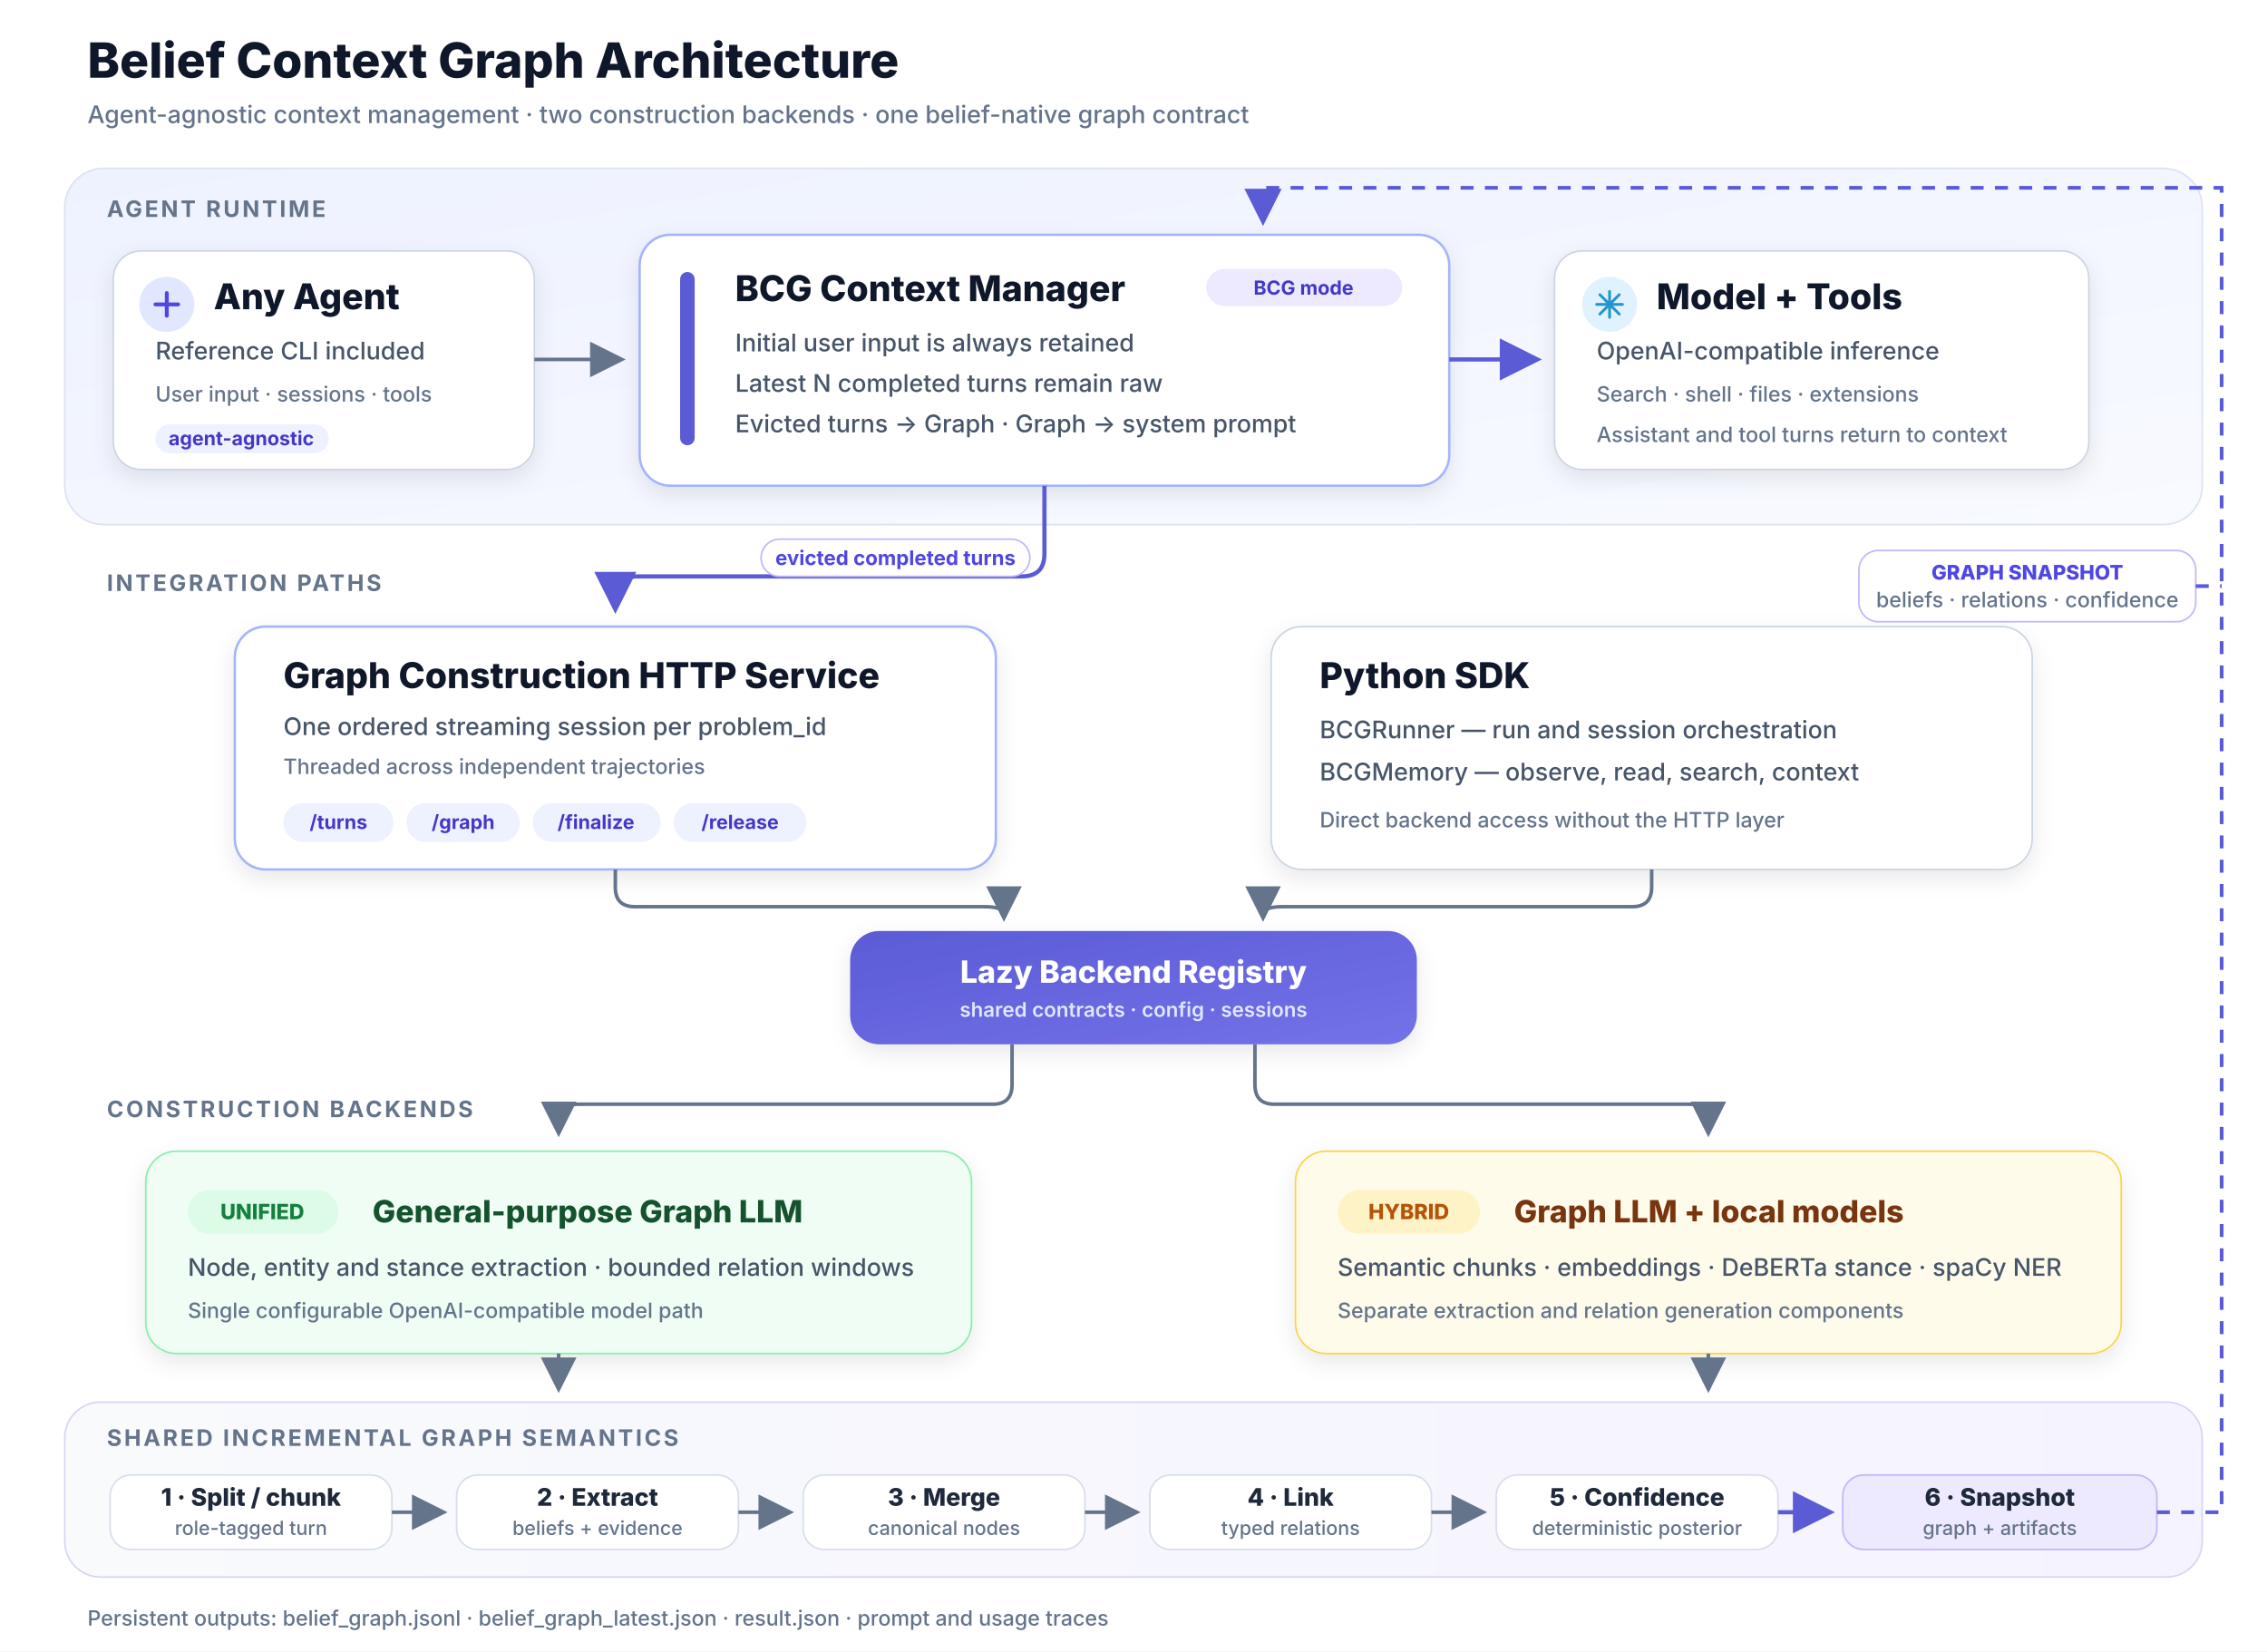
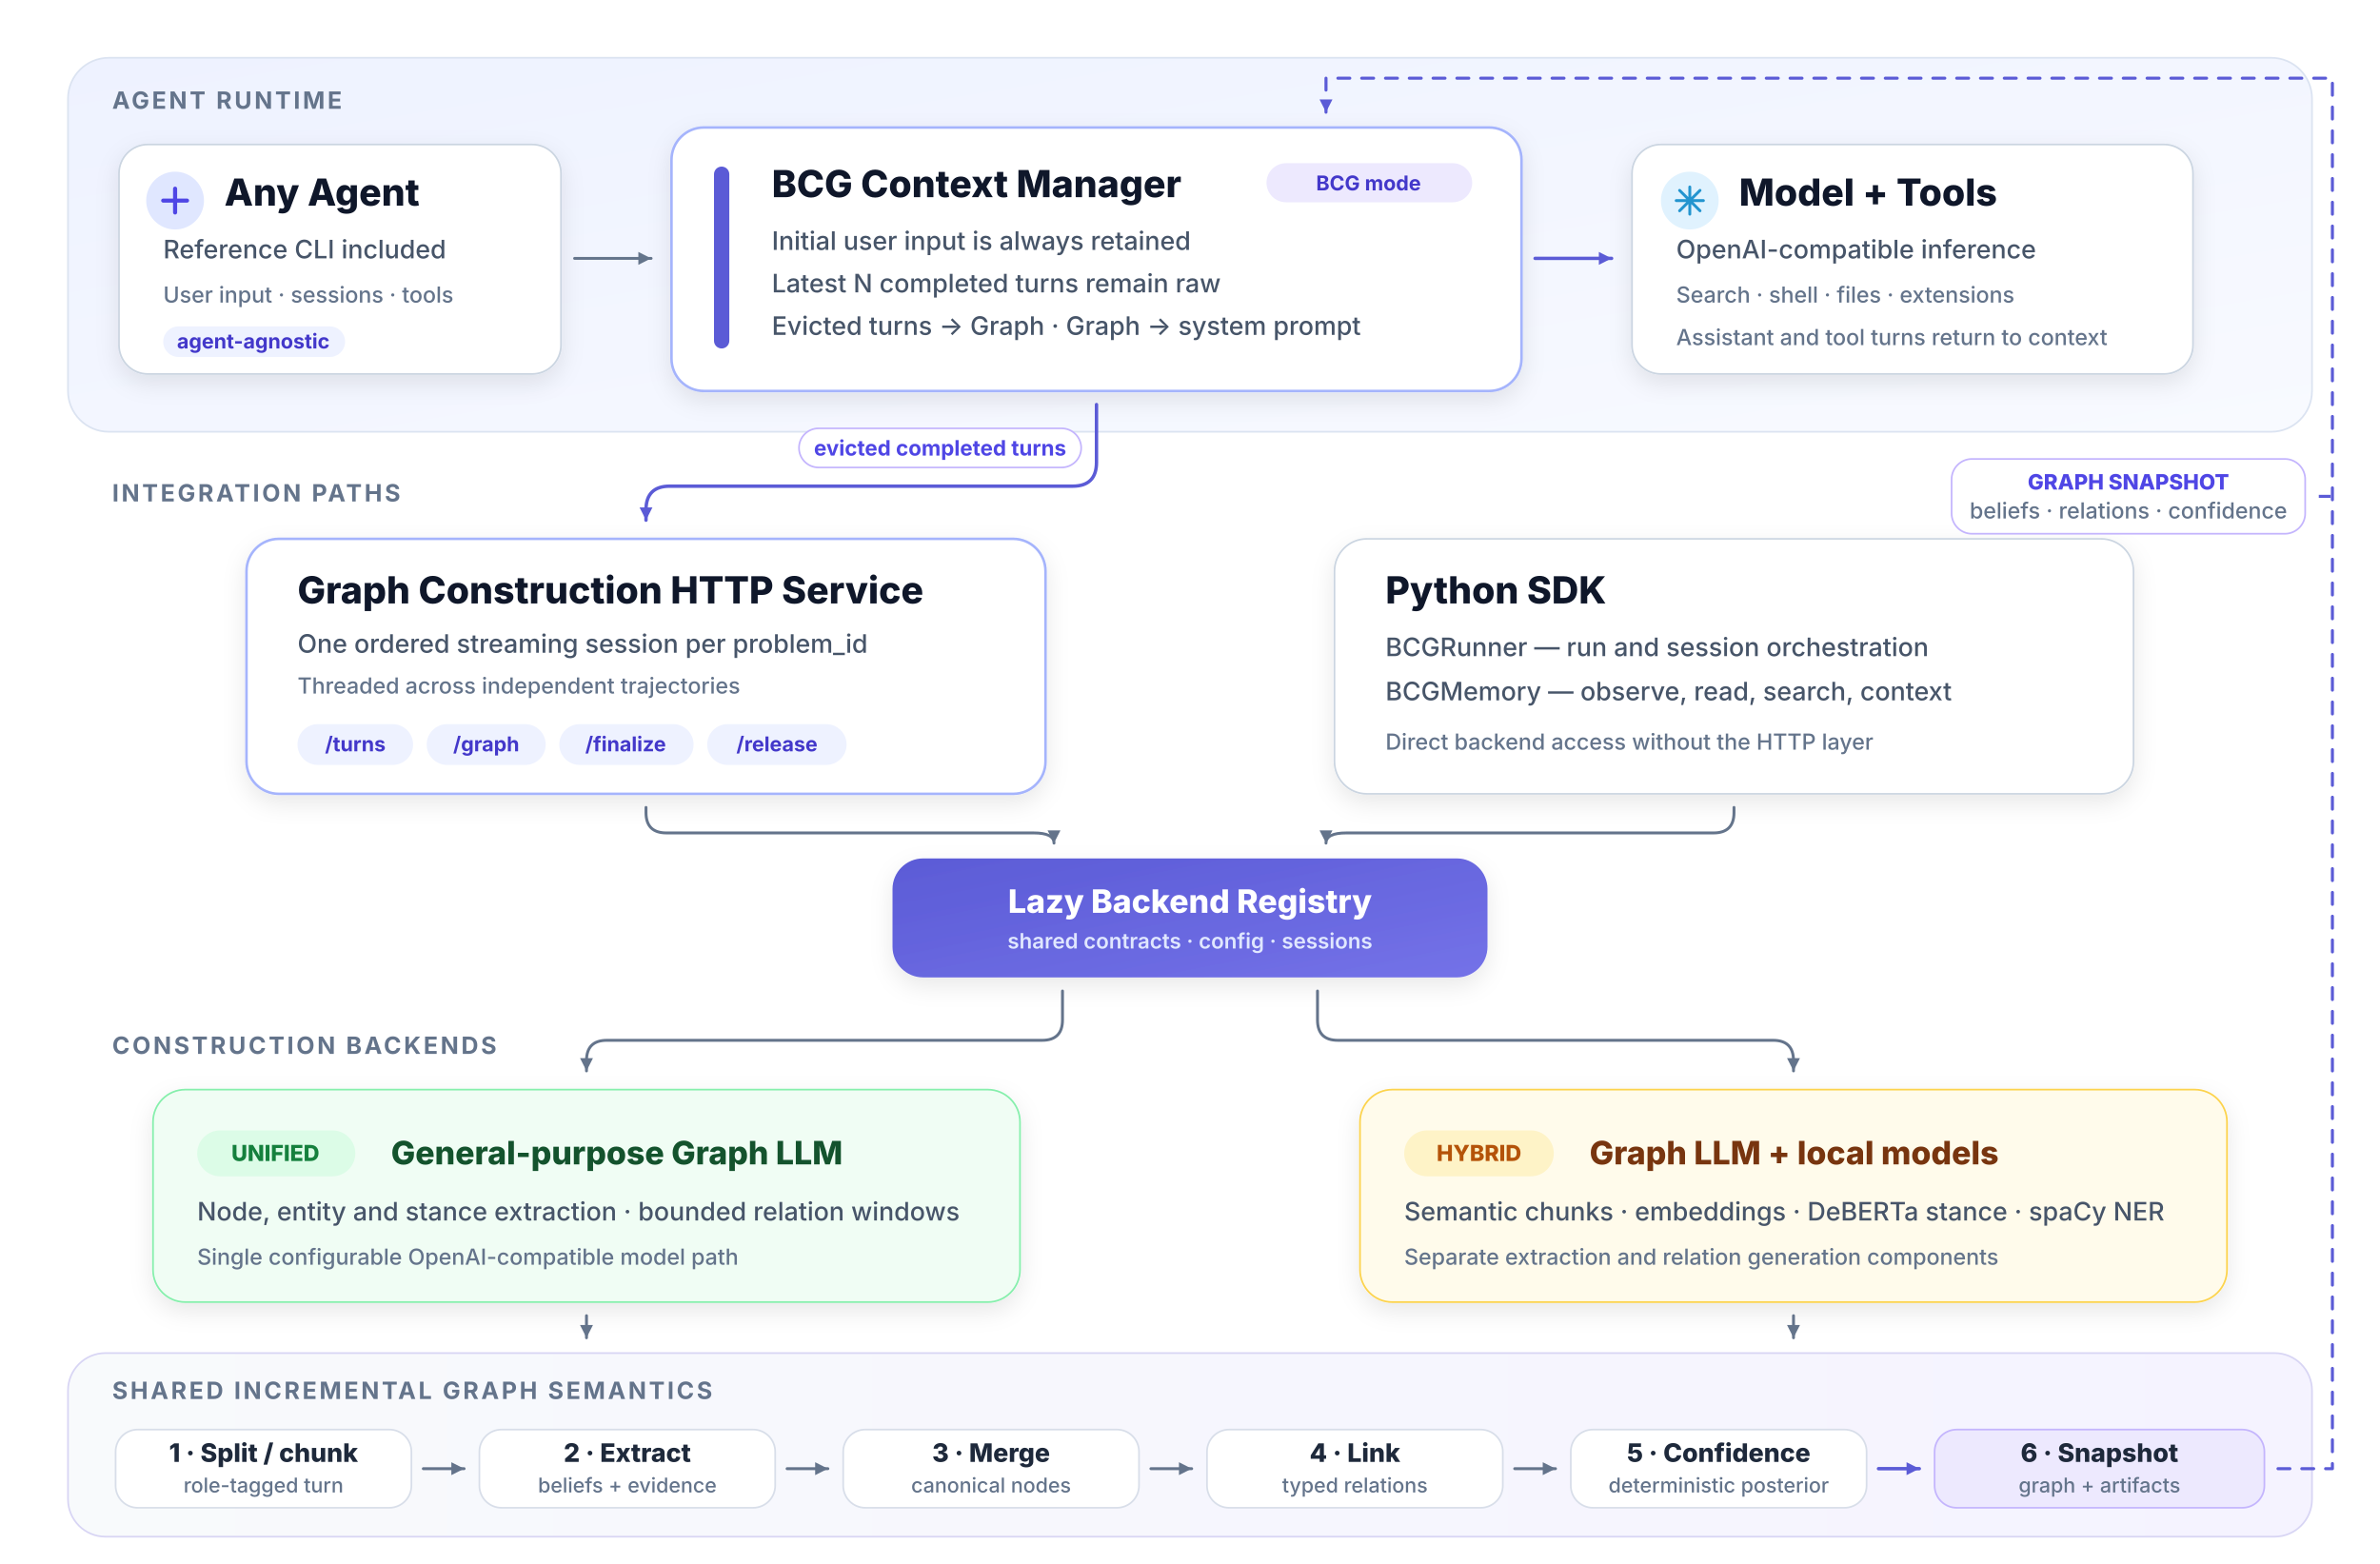
- <svg xmlns="http://www.w3.org/2000/svg" width="1400" height="1020" viewBox="0 0 1400 1020" role="img" aria-labelledby="title desc">
+ <svg xmlns="http://www.w3.org/2000/svg" width="1400" height="920" viewBox="0 70 1400 920" role="img" aria-labelledby="title desc">
  <defs>
    <linearGradient id="agentFill" x1="0" y1="0" x2="1" y2="1">
      <stop offset="0" stop-color="#eef2ff" />
      <stop offset="1" stop-color="#f8faff" />
    </linearGradient>
    <linearGradient id="graphFill" x1="0" y1="0" x2="1" y2="1">
      <stop offset="0" stop-color="#5b5bd6" />
      <stop offset="1" stop-color="#7472e8" />
    </linearGradient>
    <linearGradient id="pipelineFill" x1="0" y1="0" x2="1" y2="0">
      <stop offset="0" stop-color="#f8fafc" />
      <stop offset="1" stop-color="#f5f3ff" />
    </linearGradient>
    <filter id="shadow" x="-15%" y="-15%" width="130%" height="140%">
      <feDropShadow dx="0" dy="5" stdDeviation="7" flood-color="#0f172a" flood-opacity="0.09" />
    </filter>
-     <marker id="arrow" markerWidth="10" markerHeight="10" refX="8" refY="5" orient="auto" markerUnits="strokeWidth">
-       <path d="M0 0L10 5L0 10Z" fill="#64748b" />
+     <marker id="arrow" markerWidth="9" markerHeight="9" refX="8" refY="4.5" orient="auto" markerUnits="userSpaceOnUse" viewBox="0 0 9 9">
+       <path d="M0.5 0.7L8 4.5L0.5 8.3Z" fill="#64748b" />
    </marker>
-     <marker id="arrowPurple" markerWidth="10" markerHeight="10" refX="8" refY="5" orient="auto" markerUnits="strokeWidth">
-       <path d="M0 0L10 5L0 10Z" fill="#5b5bd6" />
+     <marker id="arrowPurple" markerWidth="9" markerHeight="9" refX="8" refY="4.5" orient="auto" markerUnits="userSpaceOnUse" viewBox="0 0 9 9">
+       <path d="M0.5 0.7L8 4.5L0.5 8.3Z" fill="#5b5bd6" />
    </marker>
    <style>
      .font { font-family: Inter, ui-sans-serif, system-ui, -apple-system, BlinkMacSystemFont, "Segoe UI", Arial, sans-serif; }
      .section { font-size: 14px; font-weight: 750; letter-spacing: 1.5px; fill: #64748b; }
      .title { font-size: 22px; font-weight: 760; fill: #0f172a; }
      .body { font-size: 15px; font-weight: 500; fill: #475569; }
      .small { font-size: 13px; font-weight: 520; fill: #64748b; }
      .chip { font-size: 12px; font-weight: 700; fill: #4338ca; }
      .stageTitle { font-size: 15px; font-weight: 760; fill: #1e293b; }
      .stageBody { font-size: 12px; font-weight: 520; fill: #64748b; }
-       .arrow { fill: none; stroke: #64748b; stroke-width: 2.2; marker-end: url(#arrow); }
-       .arrowPurple { fill: none; stroke: #5b5bd6; stroke-width: 2.6; marker-end: url(#arrowPurple); }
-       .feedback { fill: none; stroke: #5b5bd6; stroke-width: 2.3; stroke-dasharray: 8 7; marker-end: url(#arrowPurple); }
+       .arrow { fill: none; stroke: #64748b; stroke-width: 1.7; stroke-linecap: round; stroke-linejoin: round; marker-end: url(#arrow); }
+       .arrowPurple { fill: none; stroke: #5b5bd6; stroke-width: 2; stroke-linecap: round; stroke-linejoin: round; marker-end: url(#arrowPurple); }
+       .feedback { fill: none; stroke: #5b5bd6; stroke-width: 1.8; stroke-linecap: round; stroke-linejoin: round; stroke-dasharray: 7 7; marker-end: url(#arrowPurple); }
    </style>
  </defs>
  <rect width="1400" height="1020" fill="#ffffff" />
  <g class="font">
-     <text id="architecture-title" x="54" y="48" font-size="30" font-weight="800" fill="#0f172a">Belief Context Graph Architecture</text>
-     <text x="54" y="76" font-size="15" font-weight="500" fill="#64748b">Agent-agnostic context management · two construction backends · one belief-native graph contract</text>
    <rect x="40" y="104" width="1320" height="220" rx="24" fill="url(#agentFill)" stroke="#dbe3f1" />
    <text x="66" y="134" class="section">AGENT RUNTIME</text>
    <g filter="url(#shadow)">
      <rect x="70" y="155" width="260" height="135" rx="17" fill="#ffffff" stroke="#cbd5e1" />
      <rect x="395" y="145" width="500" height="155" rx="19" fill="#ffffff" stroke="#a5b4fc" stroke-width="1.5" />
      <rect x="960" y="155" width="330" height="135" rx="17" fill="#ffffff" stroke="#cbd5e1" />
    </g>
    <circle cx="103" cy="188" r="17" fill="#e0e7ff" />
    <path d="M96 188h14M103 181v14" stroke="#4f46e5" stroke-width="2.4" stroke-linecap="round" />
    <text x="132" y="191" class="title">Any Agent</text>
    <text x="96" y="222" class="body">Reference CLI included</text>
    <text x="96" y="248" class="small">User input · sessions · tools</text>
    <rect x="96" y="262" width="107" height="18" rx="9" fill="#eef2ff" />
    <text x="149" y="275" text-anchor="middle" class="chip">agent-agnostic</text>
    <rect x="420" y="168" width="9" height="107" rx="4.5" fill="#5b5bd6" />
    <text x="454" y="186" class="title">BCG Context Manager</text>
    <text x="454" y="217" class="body">Initial user input is always retained</text>
    <text x="454" y="242" class="body">Latest N completed turns remain raw</text>
    <text x="454" y="267" class="body">Evicted turns → Graph · Graph → system prompt</text>
    <rect x="745" y="166" width="121" height="23" rx="11.5" fill="#ede9fe" />
    <text x="805" y="182" text-anchor="middle" class="chip">BCG mode</text>
    <circle cx="994" cy="188" r="17" fill="#e0f2fe" />
    <path d="M986 188h16M994 180v16M988 182l12 12M1000 182l-12 12" stroke="#0284c7" stroke-width="1.7" stroke-linecap="round" opacity="0.85" />
    <text x="1023" y="191" class="title">Model + Tools</text>
    <text x="986" y="222" class="body">OpenAI-compatible inference</text>
    <text x="986" y="248" class="small">Search · shell · files · extensions</text>
    <text x="986" y="273" class="small">Assistant and tool turns return to context</text>
-     <path d="M330 222H382" class="arrow" />
-     <path d="M895 222H947" class="arrowPurple" />
+     <path d="M338 222H383" class="arrow" />
+     <path d="M903 222H948" class="arrowPurple" />
    <text x="66" y="365" class="section">INTEGRATION PATHS</text>
    <g filter="url(#shadow)">
      <rect x="145" y="387" width="470" height="150" rx="19" fill="#ffffff" stroke="#a5b4fc" stroke-width="1.5" />
      <rect x="785" y="387" width="470" height="150" rx="19" fill="#ffffff" stroke="#cbd5e1" />
      <rect x="525" y="575" width="350" height="70" rx="18" fill="url(#graphFill)" />
    </g>
    <text x="175" y="425" class="title">Graph Construction HTTP Service</text>
    <text x="175" y="454" class="body">One ordered streaming session per problem_id</text>
    <text x="175" y="478" class="small">Threaded across independent trajectories</text>
    <g>
      <rect x="175" y="496" width="68" height="24" rx="12" fill="#eef2ff" />
      <rect x="251" y="496" width="70" height="24" rx="12" fill="#eef2ff" />
      <rect x="329" y="496" width="79" height="24" rx="12" fill="#eef2ff" />
      <rect x="416" y="496" width="82" height="24" rx="12" fill="#eef2ff" />
      <text x="209" y="512" text-anchor="middle" class="chip">/turns</text>
      <text x="286" y="512" text-anchor="middle" class="chip">/graph</text>
      <text x="368" y="512" text-anchor="middle" class="chip">/finalize</text>
      <text x="457" y="512" text-anchor="middle" class="chip">/release</text>
    </g>
    <text x="815" y="425" class="title">Python SDK</text>
    <text x="815" y="456" class="body">BCGRunner — run and session orchestration</text>
    <text x="815" y="482" class="body">BCGMemory — observe, read, search, context</text>
    <text x="815" y="511" class="small">Direct backend access without the HTTP layer</text>
    <text x="700" y="607" text-anchor="middle" font-size="19" font-weight="780" fill="#ffffff">Lazy Backend Registry</text>
    <text x="700" y="628" text-anchor="middle" font-size="12.5" font-weight="560" fill="#e0e7ff">shared contracts · config · sessions</text>
-     <path d="M645 300V342Q645 356 631 356H394Q380 356 380 370V374" class="arrowPurple" />
-     <rect x="470" y="333" width="166" height="23" rx="11.5" fill="#ffffff" stroke="#c4b5fd" />
-     <text x="553" y="349" text-anchor="middle" font-size="12.5" font-weight="650" fill="#4f46e5">evicted completed turns</text>
-     <path d="M380 537V548Q380 560 392 560H608Q620 560 620 565" class="arrow" />
-     <path d="M1020 537V548Q1020 560 1008 560H792Q780 560 780 565" class="arrow" />
+     <path d="M645 308V342Q645 356 631 356H394Q380 356 380 370V376" class="arrowPurple" />
+     <rect x="470" y="322" width="166" height="23" rx="11.5" fill="#ffffff" stroke="#c4b5fd" />
+     <text x="553" y="338" text-anchor="middle" font-size="12.5" font-weight="650" fill="#4f46e5">evicted completed turns</text>
+     <path d="M380 545V548Q380 560 392 560H608Q620 560 620 566" class="arrow" />
+     <path d="M1020 545V548Q1020 560 1008 560H792Q780 560 780 566" class="arrow" />
    <text x="66" y="690" class="section">CONSTRUCTION BACKENDS</text>
    <g filter="url(#shadow)">
      <rect x="90" y="711" width="510" height="125" rx="19" fill="#f0fdf4" stroke="#86efac" />
      <rect x="800" y="711" width="510" height="125" rx="19" fill="#fffbeb" stroke="#fcd34d" />
    </g>
    <rect x="116" y="735" width="93" height="27" rx="13.5" fill="#dcfce7" />
    <text x="162" y="753" text-anchor="middle" font-size="13" font-weight="800" fill="#15803d">UNIFIED</text>
    <text x="230" y="755" font-size="19" font-weight="760" fill="#14532d">General-purpose Graph LLM</text>
    <text x="116" y="788" class="body">Node, entity and stance extraction · bounded relation windows</text>
    <text x="116" y="814" class="small">Single configurable OpenAI-compatible model path</text>
    <rect x="826" y="735" width="88" height="27" rx="13.5" fill="#fef3c7" />
    <text x="870" y="753" text-anchor="middle" font-size="13" font-weight="800" fill="#b45309">HYBRID</text>
    <text x="935" y="755" font-size="19" font-weight="760" fill="#78350f">Graph LLM + local models</text>
    <text x="826" y="788" class="body">Semantic chunks · embeddings · DeBERTa stance · spaCy NER</text>
    <text x="826" y="814" class="small">Separate extraction and relation generation components</text>
-     <path d="M625 645V670Q625 682 613 682H357Q345 682 345 694V698" class="arrow" />
-     <path d="M775 645V670Q775 682 787 682H1043Q1055 682 1055 694V698" class="arrow" />
+     <path d="M625 653V670Q625 682 613 682H357Q345 682 345 694V700" class="arrow" />
+     <path d="M775 653V670Q775 682 787 682H1043Q1055 682 1055 694V700" class="arrow" />
    <rect x="40" y="866" width="1320" height="108" rx="22" fill="url(#pipelineFill)" stroke="#d8d5f4" />
    <text x="66" y="893" class="section">SHARED INCREMENTAL GRAPH SEMANTICS</text>
    <g>
      <rect x="68" y="911" width="174" height="46" rx="13" fill="#ffffff" stroke="#d8dee9" />
      <rect x="282" y="911" width="174" height="46" rx="13" fill="#ffffff" stroke="#d8dee9" />
      <rect x="496" y="911" width="174" height="46" rx="13" fill="#ffffff" stroke="#d8dee9" />
      <rect x="710" y="911" width="174" height="46" rx="13" fill="#ffffff" stroke="#d8dee9" />
      <rect x="924" y="911" width="174" height="46" rx="13" fill="#ffffff" stroke="#d8dee9" />
      <rect x="1138" y="911" width="194" height="46" rx="13" fill="#ede9fe" stroke="#c4b5fd" />
      <text x="155" y="930" text-anchor="middle" class="stageTitle">1 · Split / chunk</text>
      <text x="155" y="948" text-anchor="middle" class="stageBody">role-tagged turn</text>
      <text x="369" y="930" text-anchor="middle" class="stageTitle">2 · Extract</text>
      <text x="369" y="948" text-anchor="middle" class="stageBody">beliefs + evidence</text>
      <text x="583" y="930" text-anchor="middle" class="stageTitle">3 · Merge</text>
      <text x="583" y="948" text-anchor="middle" class="stageBody">canonical nodes</text>
      <text x="797" y="930" text-anchor="middle" class="stageTitle">4 · Link</text>
      <text x="797" y="948" text-anchor="middle" class="stageBody">typed relations</text>
      <text x="1011" y="930" text-anchor="middle" class="stageTitle">5 · Confidence</text>
      <text x="1011" y="948" text-anchor="middle" class="stageBody">deterministic posterior</text>
      <text x="1235" y="930" text-anchor="middle" class="stageTitle" fill="#4338ca">6 · Snapshot</text>
      <text x="1235" y="948" text-anchor="middle" class="stageBody" fill="#5b5bd6">graph + artifacts</text>
-       <path d="M242 934H272" class="arrow" />
-       <path d="M456 934H486" class="arrow" />
-       <path d="M670 934H700" class="arrow" />
-       <path d="M884 934H914" class="arrow" />
-       <path d="M1098 934H1128" class="arrowPurple" />
+       <path d="M249 934H273" class="arrow" />
+       <path d="M463 934H487" class="arrow" />
+       <path d="M677 934H701" class="arrow" />
+       <path d="M891 934H915" class="arrow" />
+       <path d="M1105 934H1129" class="arrowPurple" />
    </g>
-     <path d="M345 836V856" class="arrow" />
-     <path d="M1055 836V856" class="arrow" />
-     <path d="M1332 934H1372V116H780V135" class="feedback" />
+     <path d="M345 844V857" class="arrow" />
+     <path d="M1055 844V857" class="arrow" />
+     <path d="M1340 934H1372V116H780V136" class="feedback" />
    <rect x="1148" y="340" width="208" height="44" rx="12" fill="#ffffff" stroke="#c4b5fd" />
    <text x="1252" y="358" text-anchor="middle" font-size="12.5" font-weight="760" fill="#4f46e5">GRAPH SNAPSHOT</text>
    <text x="1252" y="375" text-anchor="middle" class="small">beliefs · relations · confidence</text>
-     <path d="M1356 362H1372" fill="none" stroke="#5b5bd6" stroke-width="2.3" stroke-dasharray="8 7" />
-     <text x="54" y="1004" class="small">Persistent outputs: belief_graph.jsonl · belief_graph_latest.json · result.json · prompt and usage traces</text>
+     <path d="M1364 362H1372" fill="none" stroke="#5b5bd6" stroke-width="1.8" stroke-dasharray="7 7" />
  </g>
</svg>
